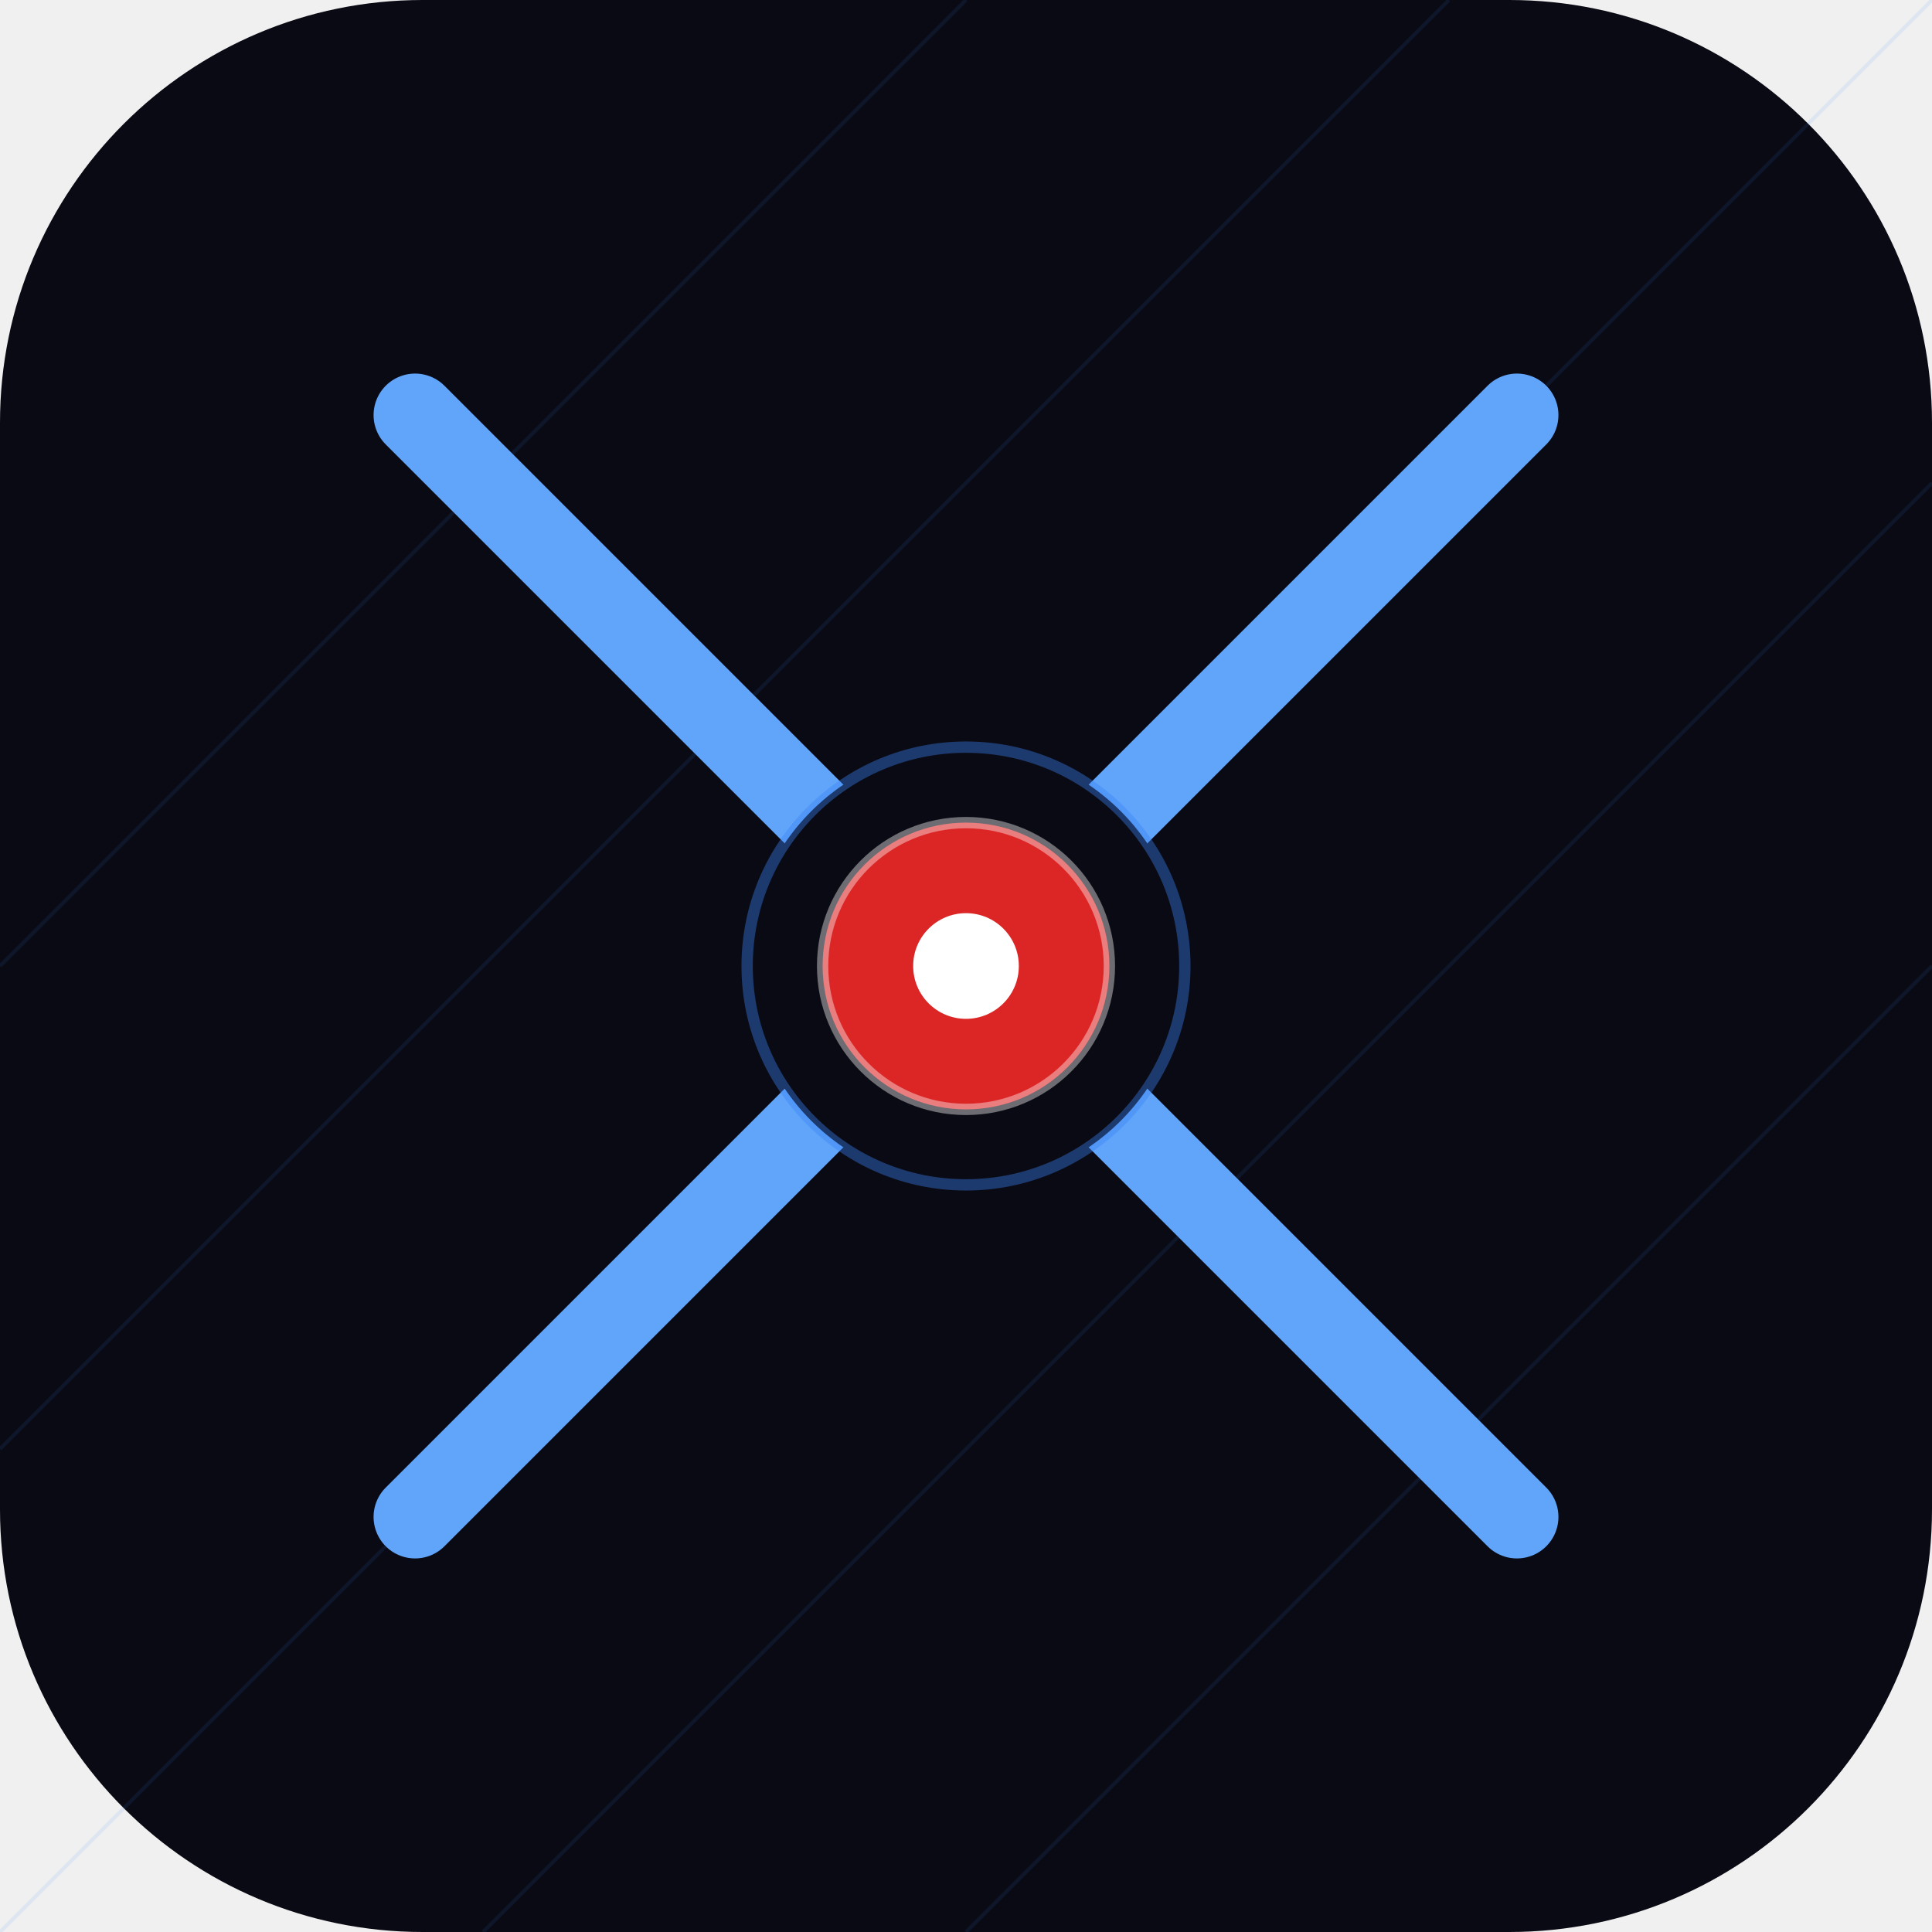
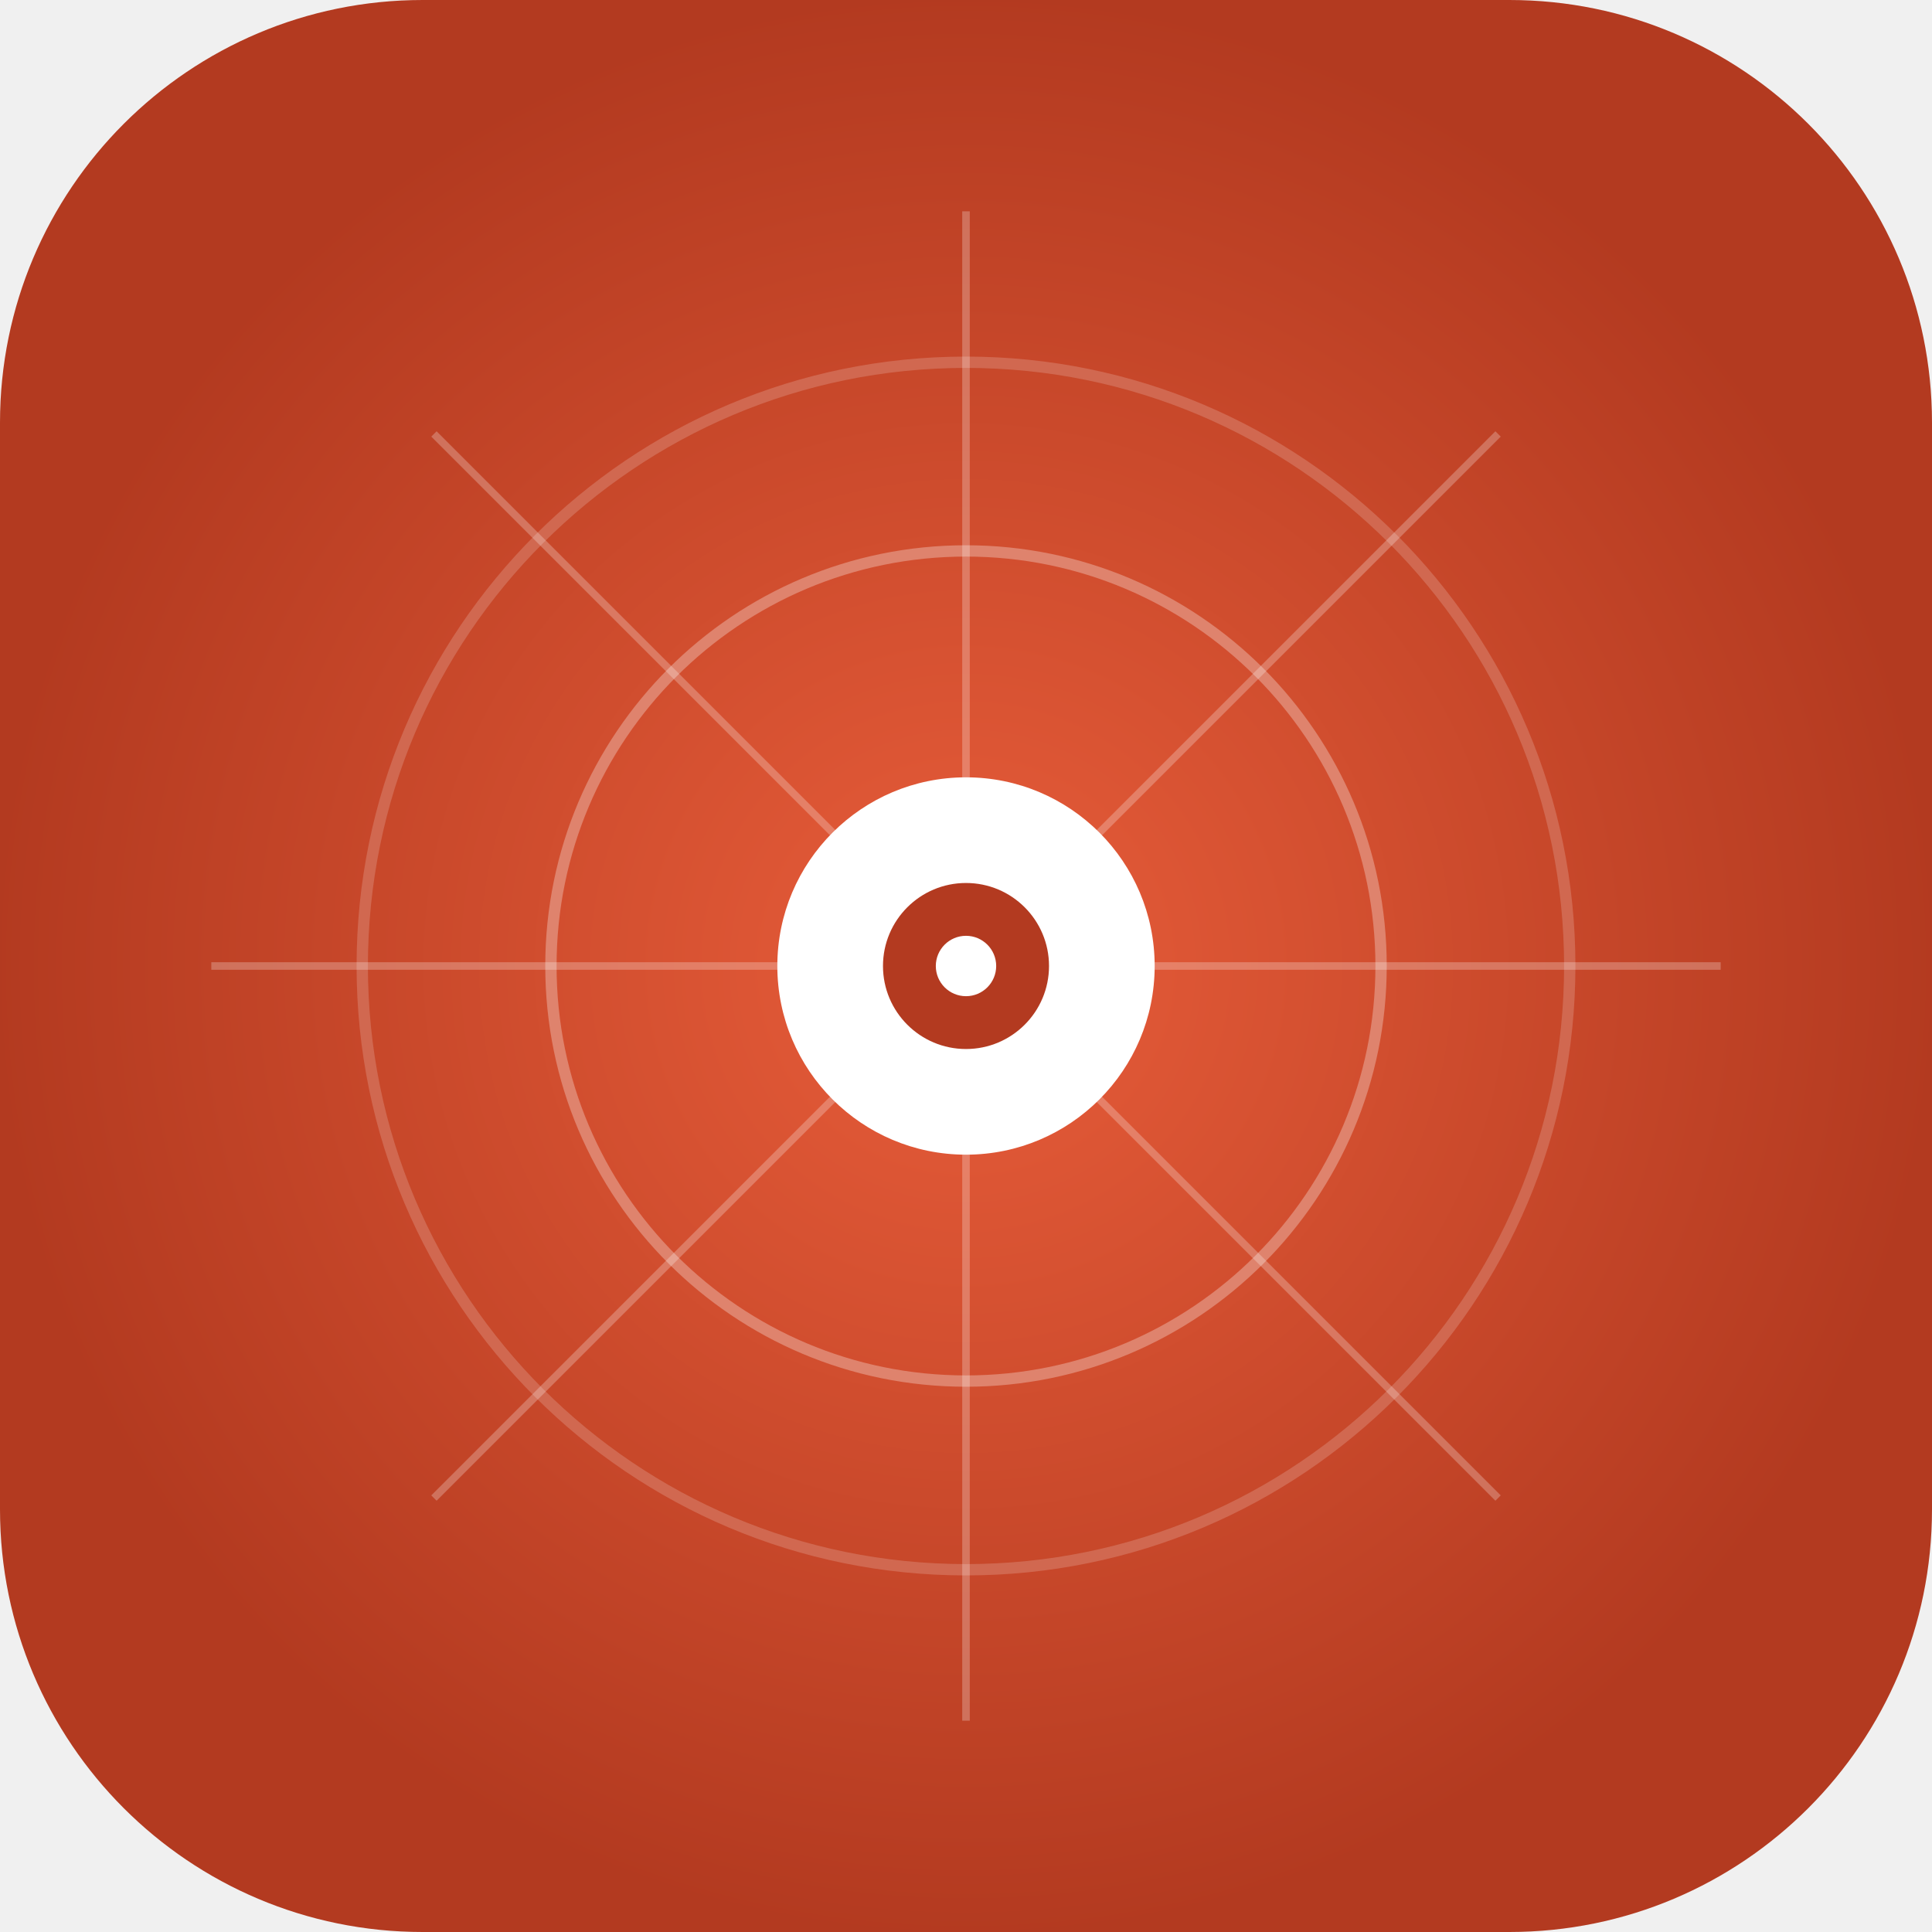
<svg xmlns="http://www.w3.org/2000/svg" viewBox="0 0 512 512">
-   <rect width="512" height="512" rx="112" fill="#0a0a14" />
-   <g stroke="#3b82f6" stroke-opacity="0.1" stroke-width="1">
-     <line x1="0" y1="512" x2="512" y2="0" />
-     <line x1="128" y1="512" x2="512" y2="128" />
-     <line x1="0" y1="384" x2="384" y2="0" />
-     <line x1="256" y1="512" x2="512" y2="256" />
-     <line x1="0" y1="256" x2="256" y2="0" />
+   <defs>
+     <radialGradient id="bg" cx="50%" cy="50%" r="50%">
+       <stop offset="0%" stop-color="#E85D3A" />
+       <stop offset="100%" stop-color="#B33A20" />
+     </radialGradient>
+   </defs>
+   <rect width="512" height="512" rx="112" fill="url(#bg)" />
+   <g stroke="#ffffff" stroke-opacity="0.25" stroke-width="2">
+     <line x1="56" y1="256" x2="456" y2="256" />
+     <line x1="256" y1="56" x2="256" y2="456" />
+     <line x1="115" y1="115" x2="397" y2="397" />
+     <line x1="397" y1="115" x2="115" y2="397" />
  </g>
-   <g stroke="#60a5fa" stroke-width="22" stroke-linecap="round">
-     <line x1="110" y1="110" x2="402" y2="402" />
-     <line x1="402" y1="110" x2="110" y2="402" />
-   </g>
-   <circle cx="256" cy="256" r="58" fill="#0a0a14" />
-   <circle cx="256" cy="256" r="58" fill="none" stroke="#3b82f6" stroke-opacity="0.4" stroke-width="3" />
-   <circle cx="256" cy="256" r="38" fill="#dc2626" />
-   <circle cx="256" cy="256" r="38" fill="none" stroke="#ffffff" stroke-opacity="0.4" stroke-width="3" />
-   <circle cx="256" cy="256" r="14" fill="#ffffff" />
+   <circle cx="256" cy="256" r="160" fill="none" stroke="#fff" stroke-opacity="0.18" stroke-width="3" />
+   <circle cx="256" cy="256" r="110" fill="none" stroke="#fff" stroke-opacity="0.3" stroke-width="3" />
+   <circle cx="256" cy="256" r="50" fill="#ffffff" />
+   <circle cx="256" cy="256" r="22" fill="#B33A20" />
+   <circle cx="256" cy="256" r="8" fill="#ffffff" />
</svg>
